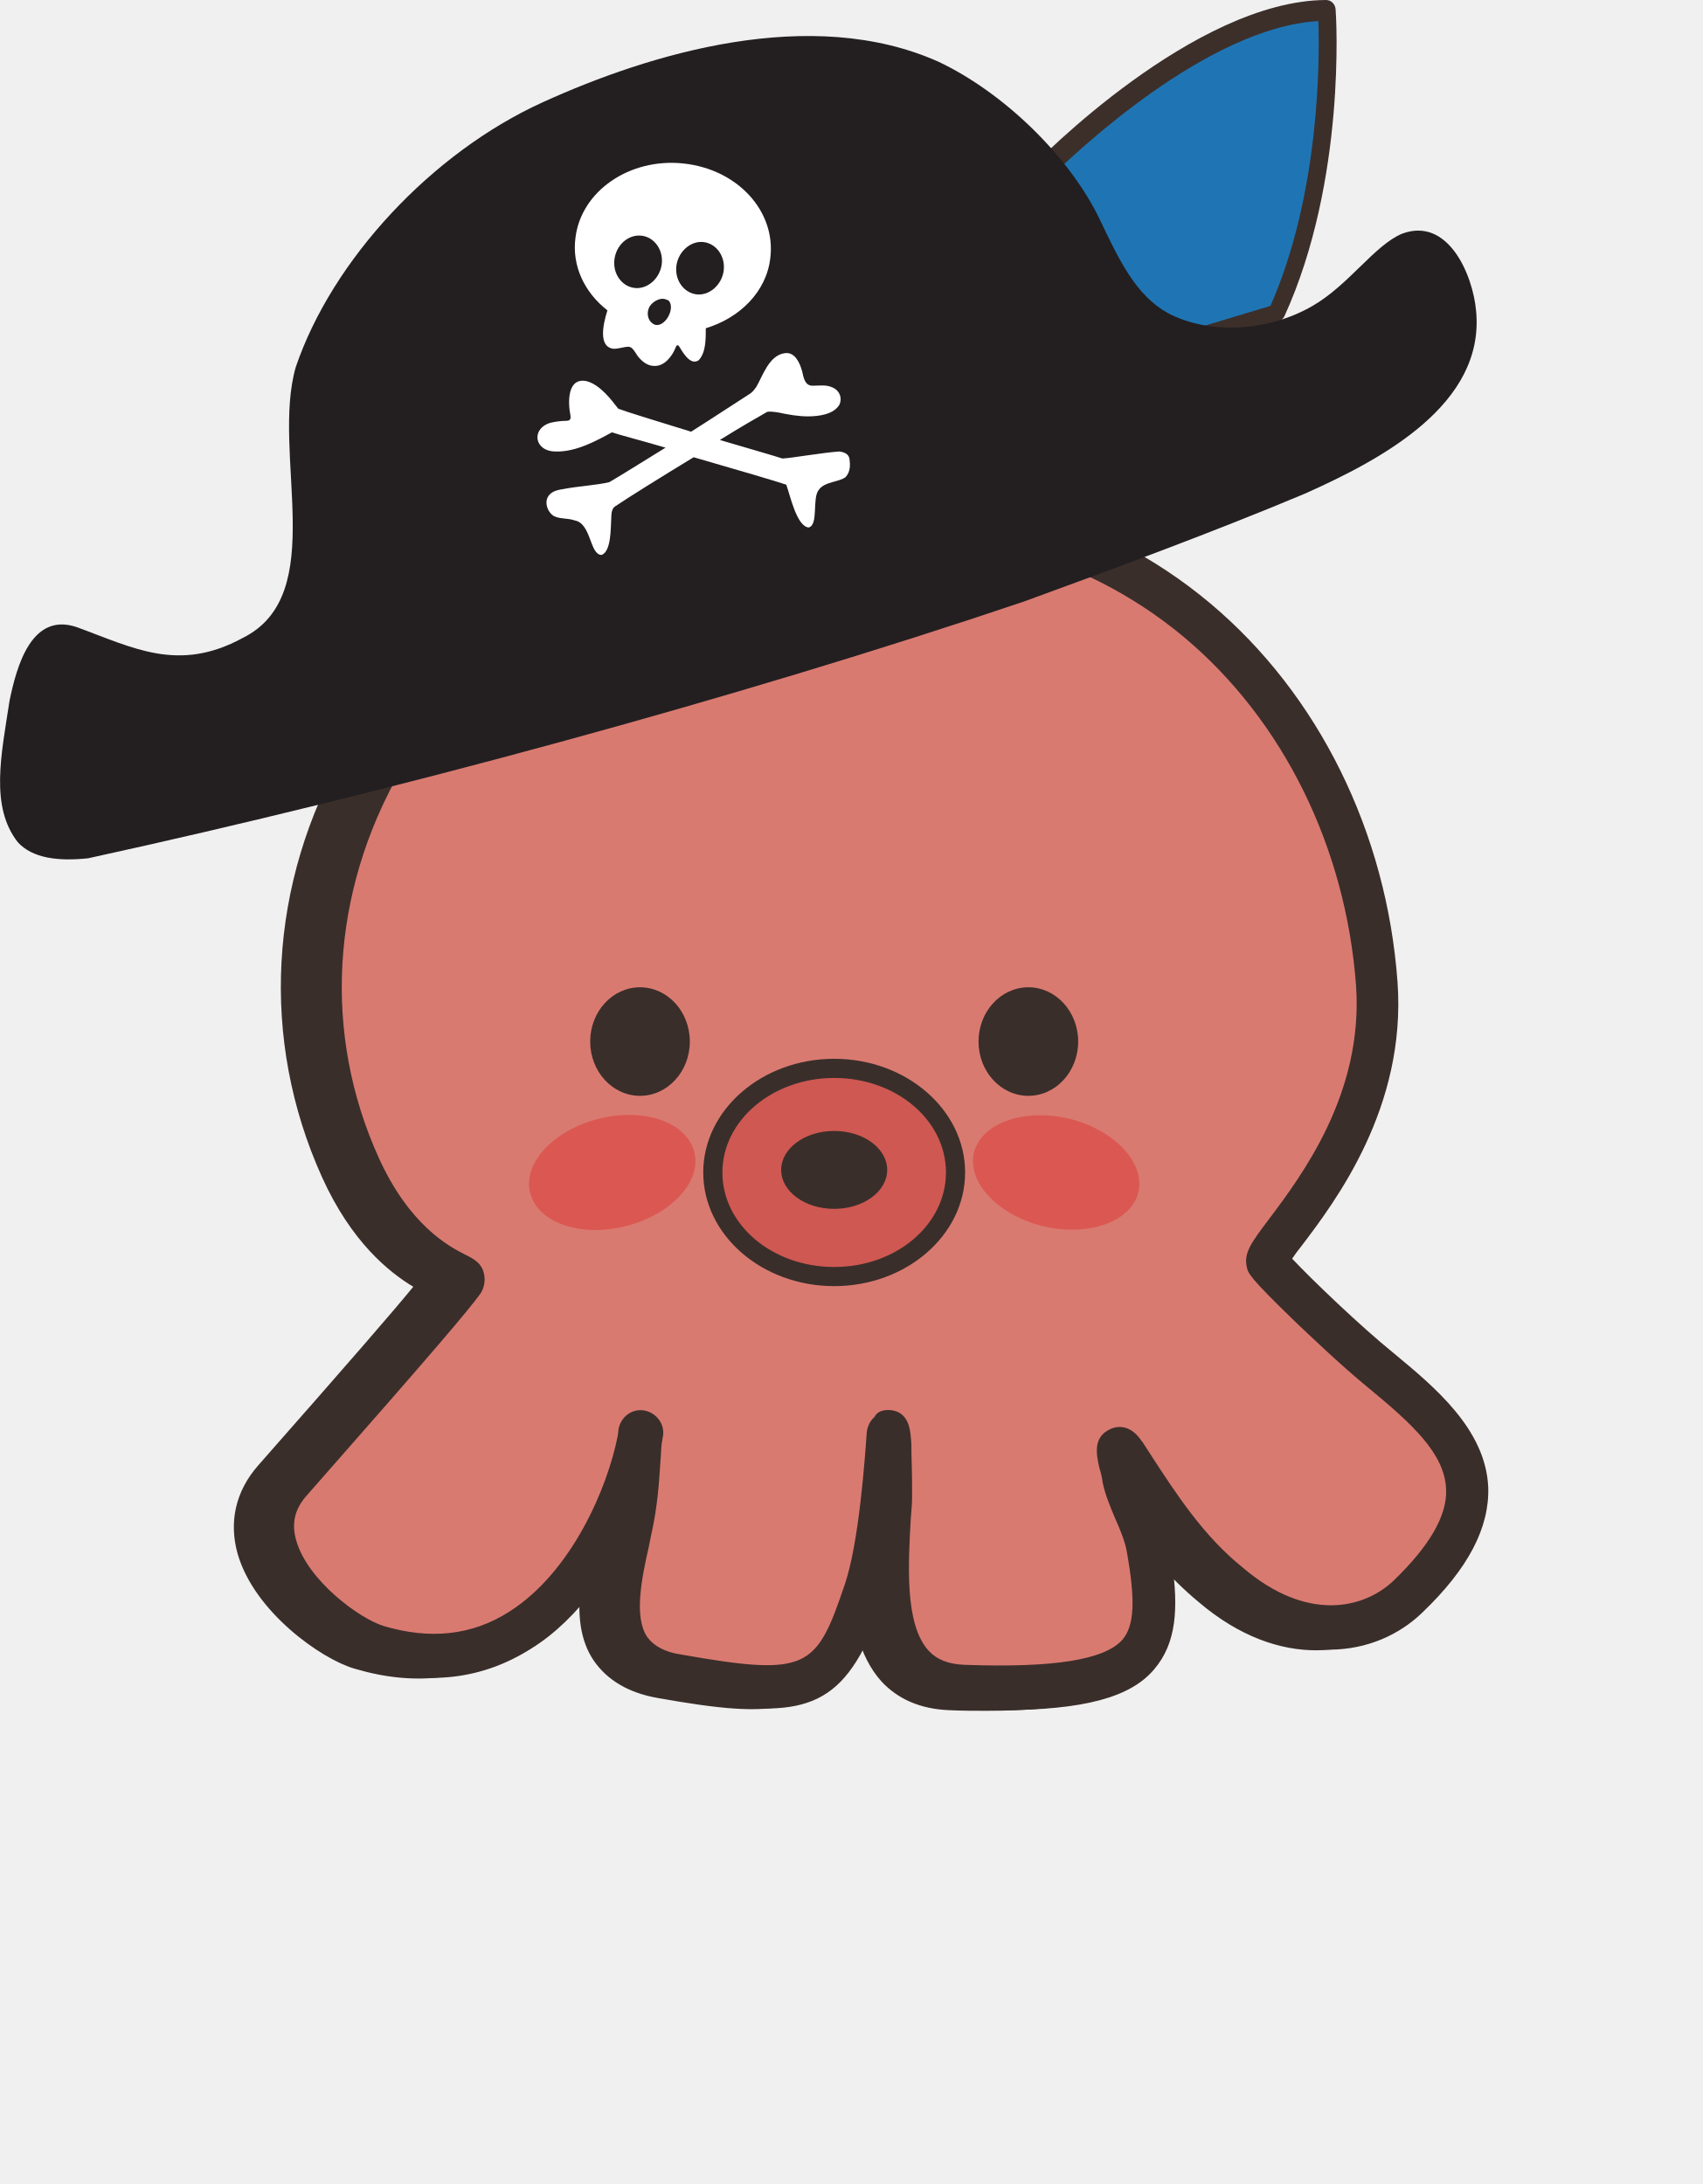
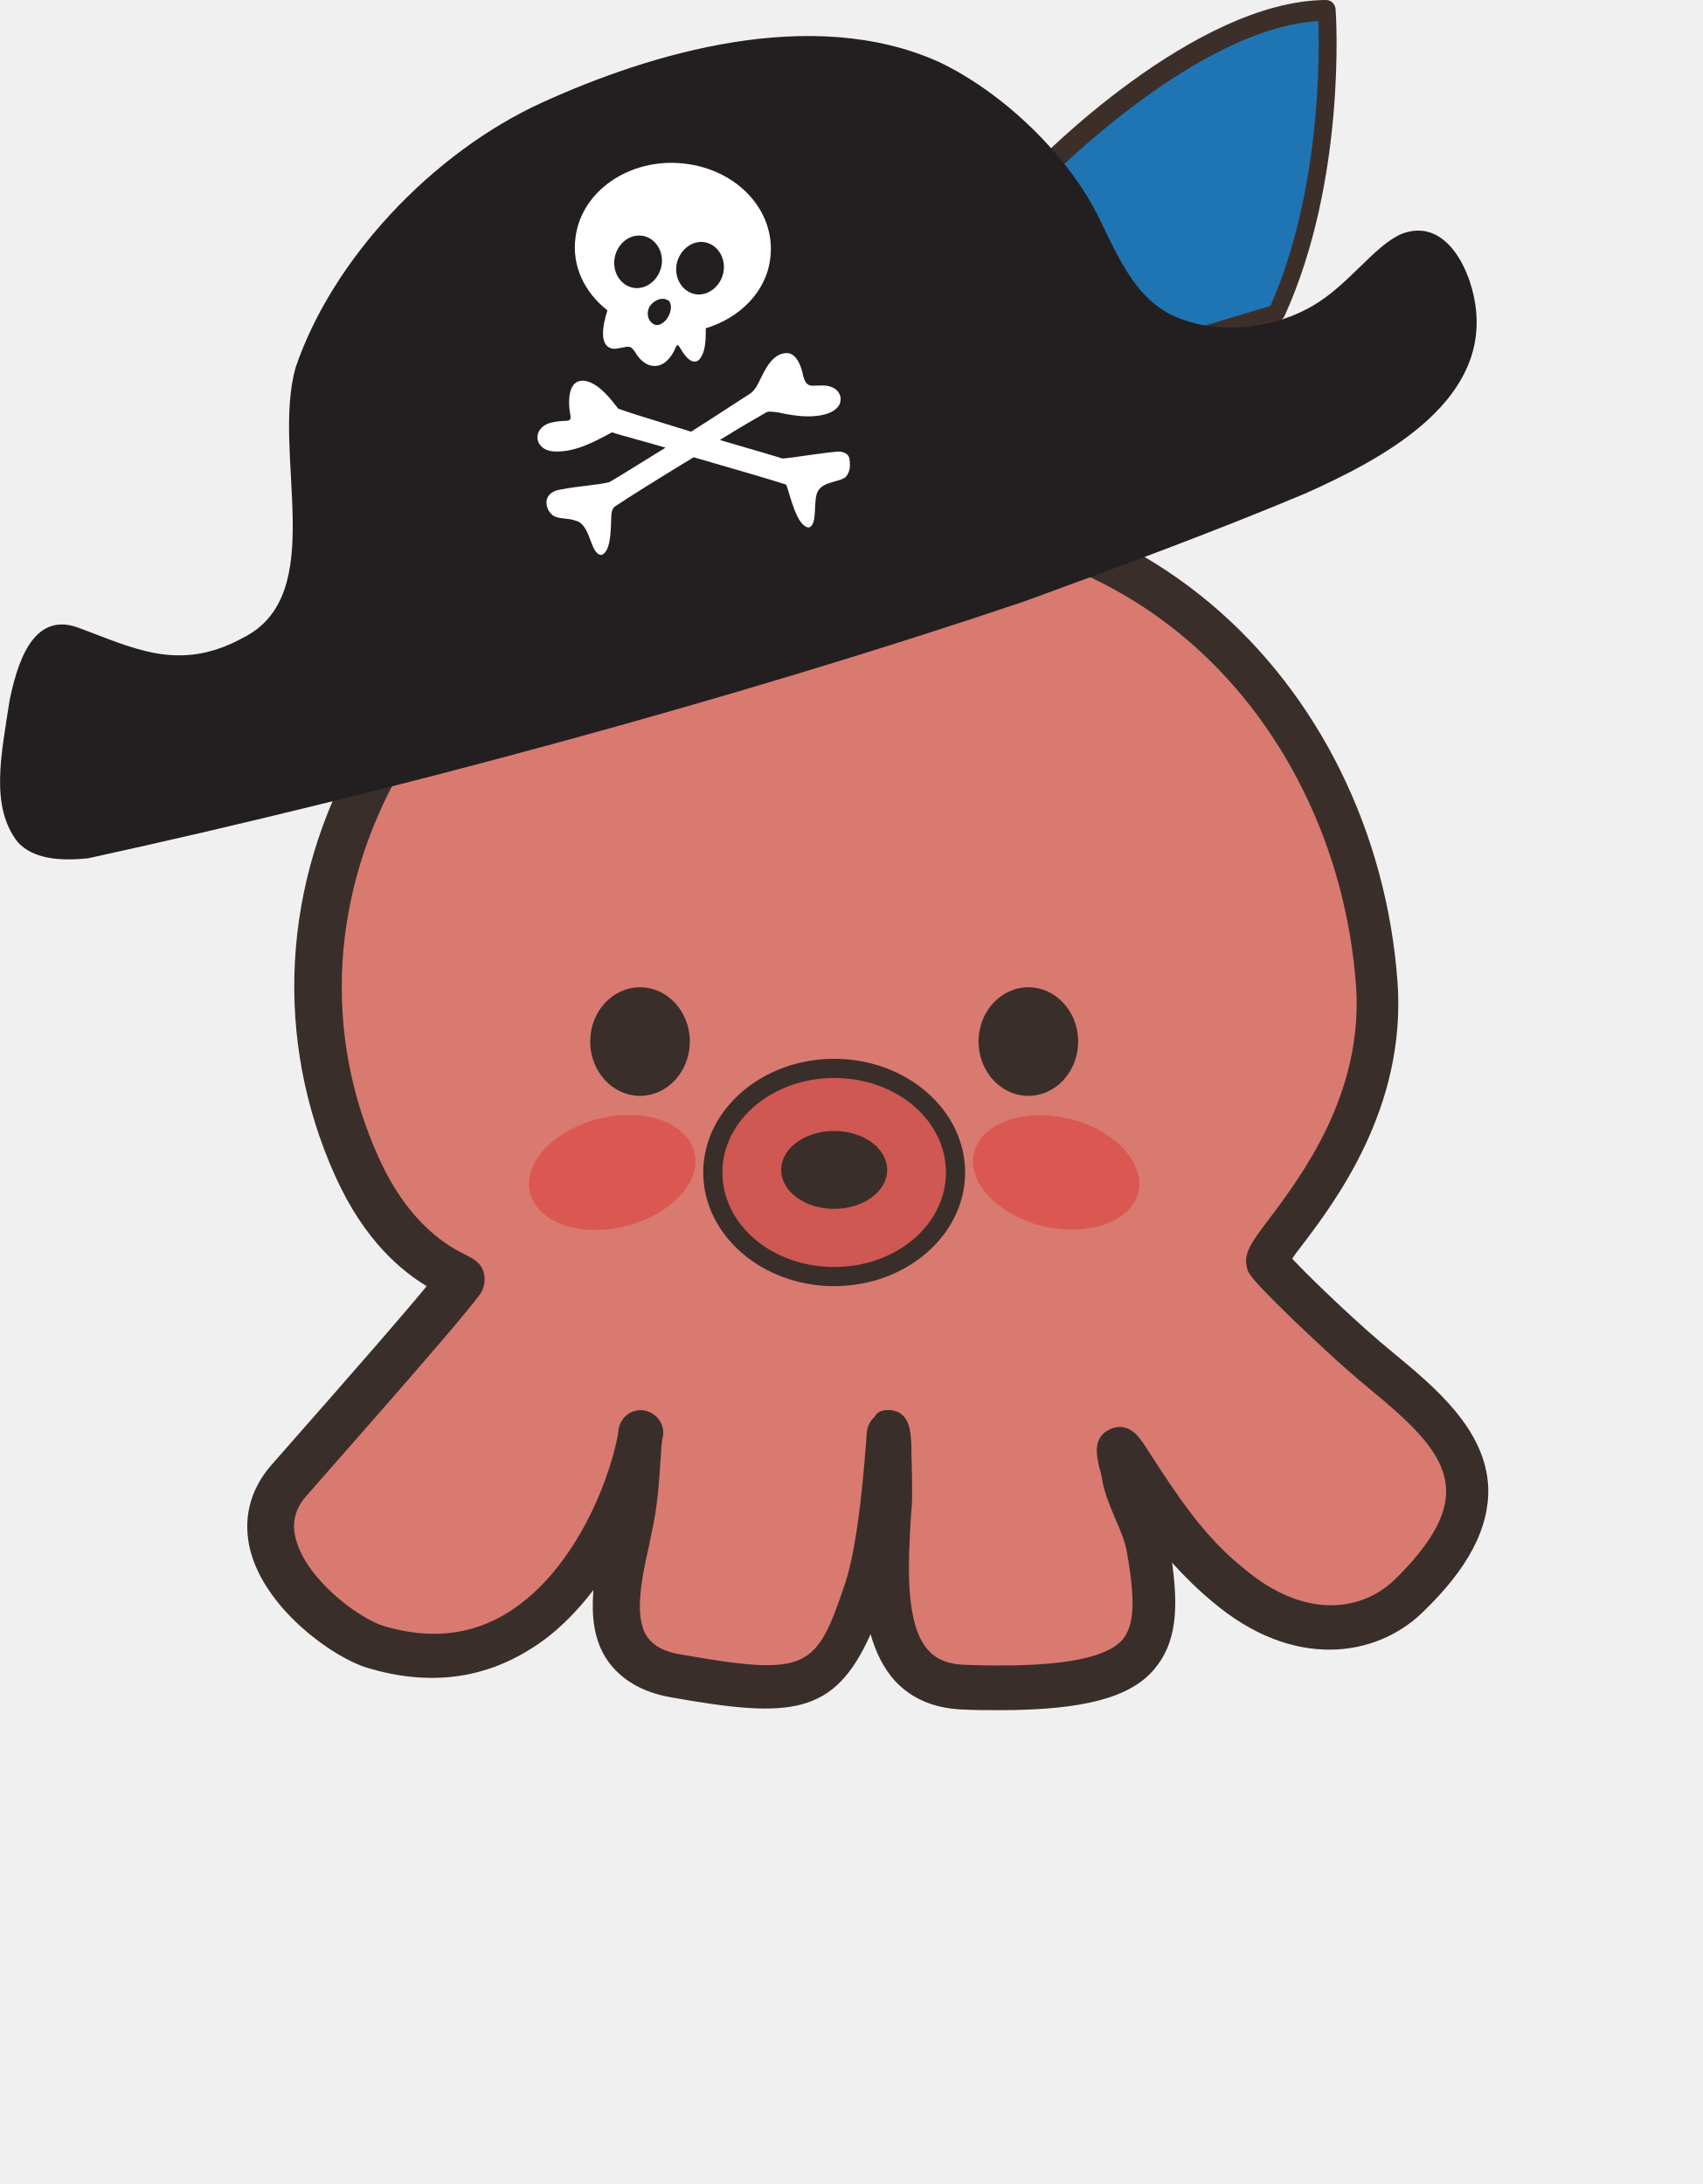
- <svg xmlns="http://www.w3.org/2000/svg" version="1.1" id="octo-dj" x="0px" y="0px" viewBox="0 0 266.5 342" style="enable-background:new 0 0 266.5 342;" xml:space="preserve">
+ <svg xmlns="http://www.w3.org/2000/svg" version="1.1" id="octoDj" x="0px" y="0px" viewBox="0 0 266.5 342" style="enable-background:new 0 0 266.5 342;" xml:space="preserve">
  <style type="text/css">
	.st0{fill:#D97A71;}
	.st1{fill:#3A2E2A;}
	.st2{fill:#CF5852;}
	.st3{fill:#DB5852;}
	.st4{fill:#1F75B4;}
	.st5{fill:#3C2F2A;}
	.st6{fill:#231F20;}
	.st7{fill:#FFFFFF;}
</style>
-   <g id="octo-base">
-     <path class="st0" d="M53.8,182.8c-20.5-45.5,13-97.4,63.7-102.8c0.8-0.1,1.6-0.2,2.4-0.2c62.3-6.3,90.8,36.6,93.5,74.3   c1.8,24.5-17.7,41.1-17.1,43.5c0.2,0.7,11.1,11.5,17.8,17c11.2,9.2,21.7,18.7,4.3,35.5c-5.9,5.6-16.9,7.8-28.2-1.8   c-7.1-5.7-11.6-13.2-16.5-20.6c-1.3-1.9-0.1,1.3,0.3,3.8c0.7,3.5,3,7.1,3.7,11c3,16.7,0.5,23-29,22c-14.6-0.5-12-18.9-11.5-30   c0.2-3.3-0.3-10-0.3-9.9c-0.4,6-1.4,18-3.6,24.6c-5.3,15.7-8.7,17.2-29.5,13.5c-12.8-2.3-9.4-14-7.6-22.7   c1.6-7.4,1.2-13.1,1.8-15.5c-2,12.6-14.5,41.6-41.3,33.6c-6.8-2-23.1-15.3-13.4-26.2c19.8-22.4,24.9-28.5,26.9-31.2   C70.7,199.7,60.7,198,53.8,182.8L53.8,182.8z" />
-     <path class="st1" d="M154.4,267.9c-1.8,0-3.8,0-5.9-0.1c-4.4-0.2-7.9-1.7-10.5-4.5c-1.8-2-3-4.5-3.8-7.3   c-5.7,12.8-12.6,13.2-31.2,9.9c-4.6-0.8-7.9-2.8-10-5.8c-2.2-3.2-2.5-7.1-2.2-11c-2.7,3.5-5.9,6.8-9.8,9.2   c-7.6,4.8-16.1,5.8-25.5,3c-5.2-1.5-15.7-8.9-18.3-18c-1.4-5-0.3-9.8,3.2-13.8c14.7-16.7,21.2-24.2,24.3-28   c-3.8-2.3-9.7-7-14.3-17.2c-9.7-21.5-8.4-46,3.7-67c13-22.7,36.5-37.9,62.8-40.7c0.8-0.1,1.6-0.2,2.5-0.2c27-2.8,50.5,3.5,68,18.2   c16.9,14.2,27.6,35.8,29.3,59.3c1.4,19.6-9.7,34.3-15.1,41.4c-0.5,0.6-1,1.3-1.4,1.9c3,3.2,10.6,10.5,15.9,14.8   c6.4,5.3,14.4,11.9,14.8,21c0.2,6.3-3.1,12.7-10.3,19.6c-7.2,7-20.2,9.1-32.9-1.7c-2.3-1.9-4.4-4-6.3-6.1c1,7.2,0.7,12.6-2.8,16.7   C174.9,266,167.7,267.9,154.4,267.9L154.4,267.9z M136.9,220.9c0.1,0,0.2,0,0.3,0c3,0.2,3.2,3.2,3.3,4.3c0.1,0.7,0.1,1.6,0.1,2.7   c0.1,2.8,0.1,5,0.1,6.6c0,1-0.1,2.1-0.2,3.3c-0.4,7.1-1,16.7,2.8,20.8c1.3,1.4,3.1,2.1,5.6,2.2c14.1,0.5,21.9-0.8,24.7-3.9   c1.9-2.2,2.1-6.1,0.7-13.9c-0.3-1.6-1-3.3-1.8-5.1c-0.8-1.9-1.6-3.8-2-5.8c0,0,0-0.1,0-0.1c-0.1-0.7-0.3-1.5-0.5-2.1   c-0.4-1.9-1.1-4.7,1.7-6c0.8-0.4,3-1,4.9,1.8c0,0,0,0.1,0.1,0.1l1.1,1.7c4.4,6.8,8.6,13.2,14.7,18.1c10.1,8.6,19,6.4,23.6,2   c5.6-5.4,8.4-10.2,8.2-14.3c-0.2-5.6-5.4-10.3-12.2-15.9c-4.4-3.6-9.6-8.6-11.6-10.5c-7-6.8-7.2-7.4-7.4-8.4   c-0.5-2.2,0.7-3.8,3.4-7.4c5.2-6.9,14.9-19.8,13.7-36.7c-1.6-21.6-11.4-41.5-26.9-54.5c-16-13.4-37.7-19.1-62.8-16.6   c-0.9,0.1-1.6,0.1-2.4,0.2C93.8,86,72.3,100,60.4,120.7c-10.9,19.1-12.2,41.2-3.4,60.6l0,0c4.8,10.6,11,13.9,13.6,15.2   c1.2,0.6,2.6,1.3,2.9,3.1c0.2,1,0,2.1-0.6,3c-1.9,2.6-6.6,8.2-27.1,31.5c-2,2.2-2.5,4.5-1.7,7.2c1.8,6.2,9.8,12.1,13.6,13.3   c7.3,2.2,13.9,1.5,19.7-2.2c9.8-6.2,15.4-19.4,17-27.5c0.1-0.5,0.1-1,0.2-1.4c0.5-1.8,2.2-3,4.1-2.6c1.8,0.4,3.1,2.1,2.8,4   c-0.1,0.3-0.1,0.7-0.2,1.1c-0.1,0.7-0.1,1.8-0.2,2.8c-0.2,3-0.4,7-1.5,11.8l-0.3,1.5c-1.1,4.9-2.4,11-0.3,14.2   c1,1.4,2.7,2.4,5.4,2.8c19.9,3.5,21.1,2.2,25.6-11.1c2.2-6.6,3.1-19.5,3.4-23.7c0.1-0.9,0.5-1.8,1.2-2.4   C135.3,221.2,136.1,220.9,136.9,220.9L136.9,220.9z" />
+   <g id="octoBase">
+     <path class="st0" d="M55.9,182.6c-20.5-45.5,12.9-97.4,63.7-102.8c0.8-0.1,1.6-0.2,2.4-0.2c62.3-6.3,90.8,36.6,93.5,74.3   c1.8,24.5-17.7,41.1-17.1,43.5c0.2,0.7,11.1,11.5,17.8,17c11.2,9.2,21.7,18.7,4.3,35.5c-5.9,5.6-16.9,7.8-28.2-1.8   c-7.1-5.7-11.6-13.2-16.5-20.6c-1.3-1.9-0.1,1.3,0.3,3.8c0.7,3.5,3,7.1,3.7,11c3,16.7,0.5,23-29,22c-14.6-0.5-12-18.9-11.5-30   c0.2-3.3-0.3-10-0.3-9.9c-0.4,6-1.4,18-3.6,24.6c-5.3,15.7-8.7,17.2-29.5,13.5c-12.8-2.3-9.4-14-7.6-22.7   c1.6-7.4,1.2-13.1,1.8-15.5c-2,12.6-14.5,41.6-41.3,33.6c-6.8-2-23.1-15.3-13.4-26.2c19.8-22.4,24.9-28.5,26.9-31.2   C72.7,199.5,62.7,197.8,55.9,182.6L55.9,182.6z" />
+     <path class="st1" d="M156.5,267.8c-1.8,0-3.8,0-5.9-0.1c-4.4-0.2-7.9-1.7-10.5-4.5c-1.8-2-3-4.5-3.8-7.3   c-5.7,12.8-12.6,13.2-31.2,9.9c-4.6-0.8-7.9-2.8-10-5.8c-2.2-3.2-2.5-7.1-2.2-11c-2.7,3.5-5.9,6.8-9.8,9.2   c-7.6,4.8-16.1,5.8-25.5,3c-5.2-1.5-15.7-8.9-18.3-18c-1.4-5-0.3-9.8,3.2-13.8c14.7-16.7,21.2-24.2,24.3-28   c-3.8-2.3-9.7-7-14.3-17.2c-9.7-21.5-8.4-46,3.7-67c13-22.7,36.5-37.9,62.8-40.7c0.8-0.1,1.6-0.2,2.5-0.2c27-2.8,50.5,3.5,68,18.2   c16.9,14.2,27.6,35.8,29.3,59.3c1.4,19.6-9.7,34.3-15.1,41.4c-0.5,0.6-1,1.3-1.4,1.9c3,3.2,10.6,10.5,15.9,14.8   c6.4,5.3,14.4,11.9,14.8,21c0.2,6.3-3.1,12.7-10.3,19.6c-7.2,7-20.2,9.1-32.9-1.7c-2.3-1.9-4.4-4-6.3-6.1c1,7.2,0.7,12.6-2.8,16.7   C177,265.8,169.7,267.8,156.5,267.8L156.5,267.8z M139,220.8c0.1,0,0.2,0,0.3,0c3,0.2,3.2,3.2,3.3,4.3c0.1,0.7,0.1,1.6,0.1,2.7   c0.1,2.8,0.1,5,0.1,6.6c0,1-0.1,2.1-0.2,3.3c-0.4,7.1-1,16.7,2.8,20.8c1.3,1.4,3.1,2.1,5.6,2.2c14.1,0.5,21.9-0.8,24.7-3.9   c1.9-2.2,2.1-6.1,0.7-13.9c-0.3-1.6-1-3.3-1.8-5.1c-0.8-1.9-1.6-3.8-2-5.8v-0.1c-0.1-0.7-0.3-1.5-0.5-2.1c-0.4-1.9-1.1-4.7,1.7-6   c0.8-0.4,3-1,4.9,1.8c0,0,0,0.1,0.1,0.1l1.1,1.7c4.4,6.8,8.6,13.2,14.7,18.1c10.1,8.6,19,6.4,23.6,2c5.6-5.4,8.4-10.2,8.2-14.3   c-0.2-5.6-5.4-10.3-12.2-15.9c-4.4-3.6-9.6-8.6-11.6-10.5c-7-6.8-7.2-7.4-7.4-8.4c-0.5-2.2,0.7-3.8,3.4-7.4   c5.2-6.9,14.9-19.8,13.7-36.7c-1.6-21.6-11.4-41.5-26.9-54.5c-16-13.4-37.7-19.1-62.8-16.6c-0.9,0.1-1.6,0.1-2.4,0.2   C96.1,86,74.6,99.9,62.7,120.7c-10.9,19.1-12.2,41.2-3.4,60.6l0,0c4.8,10.6,11,13.9,13.6,15.2c1.2,0.6,2.6,1.3,2.9,3.1   c0.2,1,0,2.1-0.6,3c-1.9,2.6-6.6,8.2-27.1,31.5c-2,2.2-2.5,4.5-1.7,7.2c1.8,6.2,9.8,12.1,13.6,13.3c7.3,2.2,13.9,1.5,19.7-2.2   c9.8-6.2,15.4-19.4,17-27.5c0.1-0.5,0.1-1,0.2-1.4c0.5-1.8,2.2-3,4.1-2.6c1.8,0.4,3.1,2.1,2.8,4c-0.1,0.3-0.1,0.7-0.2,1.1   c-0.1,0.7-0.1,1.8-0.2,2.8c-0.2,3-0.4,7-1.5,11.8l-0.3,1.5c-1.1,4.9-2.4,11-0.3,14.2c1,1.4,2.7,2.4,5.4,2.8   c19.9,3.5,21.1,2.2,25.6-11.1c2.2-6.6,3.1-19.5,3.4-23.7c0.1-0.9,0.5-1.8,1.2-2.4C137.3,221.1,138.1,220.8,139,220.8L139,220.8z" />
  </g>
-   <g id="octo-base_00000139293483197464523720000007386626689971755394_">
-     <path class="st0" d="M55.9,182.6c-20.5-45.5,12.9-97.4,63.7-102.8c0.8-0.1,1.6-0.2,2.4-0.2c62.3-6.3,90.8,36.6,93.5,74.3   c1.8,24.5-17.7,41.1-17.1,43.5c0.2,0.7,11.1,11.5,17.8,17c11.2,9.2,21.7,18.7,4.3,35.5c-5.9,5.6-16.9,7.8-28.2-1.8   c-7.1-5.7-11.6-13.2-16.5-20.6c-1.3-1.9-0.1,1.3,0.3,3.8c0.7,3.5,3,7.1,3.7,11c3,16.7,0.5,23-29,22c-14.6-0.5-12-18.9-11.5-30   c0.2-3.3-0.3-10-0.3-9.9c-0.4,6-1.4,18-3.6,24.6c-5.3,15.7-8.7,17.2-29.5,13.5c-12.8-2.3-9.4-14-7.6-22.7   c1.6-7.4,1.2-13.1,1.8-15.5c-2,12.6-14.5,41.6-41.3,33.6c-6.8-2-23.1-15.3-13.4-26.2c19.8-22.4,24.9-28.5,26.9-31.2   C72.7,199.5,62.7,197.8,55.9,182.6L55.9,182.6z" />
-     <path class="st1" d="M156.5,267.8c-1.8,0-3.8,0-5.9-0.1c-4.4-0.2-7.9-1.7-10.5-4.5c-1.8-2-3-4.5-3.8-7.3   c-5.7,12.8-12.6,13.2-31.2,9.9c-4.6-0.8-7.9-2.8-10-5.8c-2.2-3.2-2.5-7.1-2.2-11c-2.7,3.5-5.9,6.8-9.8,9.2   c-7.6,4.8-16.1,5.8-25.5,3c-5.2-1.5-15.7-8.9-18.3-18c-1.4-5-0.3-9.8,3.2-13.8c14.7-16.7,21.2-24.2,24.3-28   c-3.8-2.3-9.7-7-14.3-17.2c-9.7-21.5-8.4-46,3.7-67c13-22.7,36.5-37.9,62.8-40.7c0.8-0.1,1.6-0.2,2.5-0.2c27-2.8,50.5,3.5,68,18.2   c16.9,14.2,27.6,35.8,29.3,59.3c1.4,19.6-9.7,34.3-15.1,41.4c-0.5,0.6-1,1.3-1.4,1.9c3,3.2,10.6,10.5,15.9,14.8   c6.4,5.3,14.4,11.9,14.8,21c0.2,6.3-3.1,12.7-10.3,19.6c-7.2,7-20.2,9.1-32.9-1.7c-2.3-1.9-4.4-4-6.3-6.1c1,7.2,0.7,12.6-2.8,16.7   C177,265.8,169.7,267.8,156.5,267.8L156.5,267.8z M139,220.8c0.1,0,0.2,0,0.3,0c3,0.2,3.2,3.2,3.3,4.3c0.1,0.7,0.1,1.6,0.1,2.7   c0.1,2.8,0.1,5,0.1,6.6c0,1-0.1,2.1-0.2,3.3c-0.4,7.1-1,16.7,2.8,20.8c1.3,1.4,3.1,2.1,5.6,2.2c14.1,0.5,21.9-0.8,24.7-3.9   c1.9-2.2,2.1-6.1,0.7-13.9c-0.3-1.6-1-3.3-1.8-5.1c-0.8-1.9-1.6-3.8-2-5.8c0,0,0-0.1,0-0.1c-0.1-0.7-0.3-1.5-0.5-2.1   c-0.4-1.9-1.1-4.7,1.7-6c0.8-0.4,3-1,4.9,1.8c0,0,0,0.1,0.1,0.1l1.1,1.7c4.4,6.8,8.6,13.2,14.7,18.1c10.1,8.6,19,6.4,23.6,2   c5.6-5.4,8.4-10.2,8.2-14.3c-0.2-5.6-5.4-10.3-12.2-15.9c-4.4-3.6-9.6-8.6-11.6-10.5c-7-6.8-7.2-7.4-7.4-8.4   c-0.5-2.2,0.7-3.8,3.4-7.4c5.2-6.9,14.9-19.8,13.7-36.7c-1.6-21.6-11.4-41.5-26.9-54.5c-16-13.4-37.7-19.1-62.8-16.6   c-0.9,0.1-1.6,0.1-2.4,0.2c-24.1,2.6-45.6,16.5-57.5,37.3c-10.9,19.1-12.2,41.2-3.4,60.6l0,0c4.8,10.6,11,13.9,13.6,15.2   c1.2,0.6,2.6,1.3,2.9,3.1c0.2,1,0,2.1-0.6,3c-1.9,2.6-6.6,8.2-27.1,31.5c-2,2.2-2.5,4.5-1.7,7.2c1.8,6.2,9.8,12.1,13.6,13.3   c7.3,2.2,13.9,1.5,19.7-2.2c9.8-6.2,15.4-19.4,17-27.5c0.1-0.5,0.1-1,0.2-1.4c0.5-1.8,2.2-3,4.1-2.6c1.8,0.4,3.1,2.1,2.8,4   c-0.1,0.3-0.1,0.7-0.2,1.1c-0.1,0.7-0.1,1.8-0.2,2.8c-0.2,3-0.4,7-1.5,11.8l-0.3,1.5c-1.1,4.9-2.4,11-0.3,14.2   c1,1.4,2.7,2.4,5.4,2.8c19.9,3.5,21.1,2.2,25.6-11.1c2.2-6.6,3.1-19.5,3.4-23.7c0.1-0.9,0.5-1.8,1.2-2.4   C137.3,221.1,138.1,220.8,139,220.8L139,220.8z" />
-   </g>
-   <g id="octo-mouth">
+   <g id="octoMouth">
    <g>
      <ellipse class="st2" cx="130.6" cy="183.6" rx="19" ry="16.3" />
      <path class="st1" d="M130.6,201.4c-11.3,0-20.5-8-20.5-17.8s9.2-17.8,20.5-17.8s20.5,8,20.5,17.8S141.9,201.4,130.6,201.4z     M130.6,168.8c-9.6,0-17.5,6.6-17.5,14.8s7.8,14.8,17.5,14.8s17.5-6.6,17.5-14.8S140.3,168.8,130.6,168.8z" />
    </g>
    <ellipse class="st1" cx="130.6" cy="183.2" rx="8.3" ry="6.1" />
  </g>
-   <path id="octo-eyes" class="st1" d="M100.2,154.6c4.3,0,7.8,3.8,7.8,8.5s-3.5,8.5-7.8,8.5s-7.8-3.8-7.8-8.5S95.9,154.6,100.2,154.6z   M161,154.6c4.3,0,7.8,3.8,7.8,8.5s-3.5,8.5-7.8,8.5s-7.8-3.8-7.8-8.5S156.7,154.6,161,154.6z" />
-   <path id="octo-cheeks" class="st3" d="M93.7,175.2c7.1-1.8,13.8,0.5,15,5.2c1.2,4.6-3.6,9.8-10.7,11.6c-7.1,1.8-13.8-0.5-15-5.2  C81.8,182.2,86.6,177,93.7,175.2z M152.5,180.4c1.2-4.6,7.9-6.9,15-5.2c7.1,1.8,11.9,7,10.7,11.6c-1.2,4.6-7.9,6.9-15,5.2  C156.1,190.2,151.3,185,152.5,180.4z" />
-   <g id="octo-hat-feather">
+   <path id="octoEyes" class="st1" d="M100.2,154.6c4.3,0,7.8,3.8,7.8,8.5s-3.5,8.5-7.8,8.5s-7.8-3.8-7.8-8.5S95.9,154.6,100.2,154.6z   M161,154.6c4.3,0,7.8,3.8,7.8,8.5s-3.5,8.5-7.8,8.5s-7.8-3.8-7.8-8.5S156.7,154.6,161,154.6z" />
+   <path id="octoCheeks" class="st3" d="M93.7,175.2c7.1-1.8,13.8,0.5,15,5.2c1.2,4.6-3.6,9.8-10.7,11.6s-13.8-0.5-15-5.2  C81.8,182.2,86.6,177,93.7,175.2z M152.5,180.4c1.2-4.6,7.9-6.9,15-5.2c7.1,1.8,11.9,7,10.7,11.6s-7.9,6.9-15,5.2  C156.1,190.2,151.3,185,152.5,180.4z" />
+   <g id="octoHatFeather">
    <path class="st4" d="M162.7,70.3c0,0-16.6-23.3-4.1-36.6l10.7,11.8l-6.5-18.1c0,0,24.8-25.6,45-25.7c0,0,1.8,26.2-7.9,47.4   L183.6,54l16.4,2.2c0,0-3.8,15.6-34.4,16L162.7,70.3L162.7,70.3z" />
    <path class="st5" d="M165.5,73.6c-0.3,0-0.6-0.1-0.8-0.2l-2.9-1.9c-0.2-0.1-0.3-0.2-0.4-0.4c-0.7-1-17.1-24.5-4-38.5   c0.3-0.3,0.7-0.5,1.1-0.5c0.4,0,0.8,0.2,1.1,0.5l5.6,6.2l-4-11c-0.2-0.5-0.1-1.1,0.3-1.6c1-1.1,25.5-26.1,46.1-26.2l0,0   c0.8,0,1.4,0.6,1.5,1.4c0.1,1.1,1.7,26.8-8,48.1c-0.2,0.4-0.5,0.7-0.9,0.8l-9.6,2.9l9.5,1.3c0.4,0.1,0.8,0.3,1,0.6s0.3,0.8,0.2,1.2   C201.3,57.2,197,73.3,165.5,73.6L165.5,73.6L165.5,73.6z M163.8,69.2l2.2,1.5c22.7-0.4,29.9-9.5,31.9-13.2l-14.4-1.9   c-0.7-0.1-1.2-0.7-1.3-1.4s0.4-1.4,1.1-1.6l15.6-4.7c7.8-17.7,7.7-38.9,7.5-44.6c-17.4,1-38,20.6-42,24.5l6.2,17.2   c0.2,0.7,0,1.4-0.6,1.8c-0.6,0.4-1.4,0.2-1.9-0.3L158.6,36C149.7,47.7,162.2,66.9,163.8,69.2L163.8,69.2z" />
  </g>
-   <g id="octo-hat">
+   <g id="octoHat">
    <path class="st6" d="M2.8,131.9c2.3,2.5,6.3,3,11,2.5C61,124.1,115,109.5,160.3,94.2c14.5-5.3,29.7-10.9,44-16.9   c12.1-5.4,28.2-14,26.8-28.6c-0.5-5.7-4.4-14.8-11.6-12.1c-4.3,1.8-8.3,8-14,11.3c-6.9,4-16.1,4.6-22.7,1.1   c-5-2.8-7.6-8.3-10.6-14.6c-4.8-10-15.1-19.9-25.2-24.7c-20-9-45.3-1.3-62,6.3c-17.4,7.9-33,24.7-38.7,41.5   c-3.9,13.6,5.4,35.6-8.3,42.4c-10.1,5.5-17.2,1.5-26-1.7c-7.1-2.4-9.4,6.2-10.5,11.5C0.2,118.2-1.6,126.3,2.8,131.9L2.8,131.9   L2.8,131.9z" />
    <path class="st7" d="M120.6,40.4c0.9-7.3-5.1-13.9-13.6-14.8c-8.4-0.9-16,4.3-16.9,11.6c-0.6,4.4,1.4,8.6,5,11.4   c-0.8,2.5-1.3,5.6,0.8,6c0.8,0.1,1.7-0.3,2.5-0.3c0.6,0,1,0.8,1.4,1.4c0.6,0.8,1.5,1.6,2.6,1.6c1.6,0.1,2.8-1.5,3.3-2.7   c0.2-0.5,0.3-0.7,0.6-0.4c0.4,0.6,1.7,3.2,3.1,2.2c1.1-1.2,1.1-3.2,1.1-5C115.8,49.8,120,45.7,120.6,40.4L120.6,40.4z M99.4,45.1   c-2-0.2-3.5-2.2-3.2-4.5s2.2-3.9,4.2-3.7s3.5,2.2,3.2,4.5C103.3,43.6,101.4,45.3,99.4,45.1z M102.4,50.8c-1.1-0.6-1.2-1.9-0.7-2.8   c0.5-0.8,1.8-1.6,2.8-1h0.1C105.9,48.1,104.1,51.5,102.4,50.8L102.4,50.8z M109.1,46.1c-2-0.2-3.5-2.2-3.2-4.5   c0.3-2.2,2.2-3.9,4.2-3.7s3.5,2.2,3.2,4.5C113,44.6,111.1,46.3,109.1,46.1L109.1,46.1z" />
    <path class="st7" d="M133,71.9c-0.1-0.8-0.8-1.1-1.6-1.2c-2.8,0.2-7.2,1-8.9,1.1l0,0l0,0c-0.9-0.3-5-1.5-9.8-2.9   c3.2-2,6-3.6,7.4-4.4c0.4-0.1,1.2,0,1.8,0.1c1.4,0.3,3,0.6,4.6,0.6c1.7,0,4-0.3,4.9-1.8c0.5-1,0.1-2.2-1-2.7   c-1-0.5-2.1-0.3-3.2-0.3c-1.2,0-1.4-1.3-1.6-2.2c-0.4-1.5-1.2-3.1-2.7-2.9c-2.5,0.3-3.5,3.6-4.5,5.3c-0.3,0.4-0.5,0.7-0.9,1   c-1.9,1.2-5.5,3.6-9.3,6C103,66,98.1,64.5,96.8,64c-1.1-1.4-2.8-3.7-4.9-4.3c-3.1-0.7-3,3.3-2.6,5.3c0.1,0.6,0,0.9-0.7,0.9   c-0.6,0-1.6,0.1-2.4,0.3c-3.1,0.9-2.6,4.5,0.8,4.5c3.2,0.1,6.4-1.7,8.8-3c0.8,0.3,4.3,1.2,8.4,2.4c-3.9,2.4-7.4,4.6-8.8,5.4l0,0   l0,0c-2.1,0.5-4.7,0.6-7.3,1.1c-0.7,0.1-1.6,0.3-2.1,0.9c-0.9,1-0.3,2.7,0.7,3.3c0.9,0.5,2.2,0.3,3.3,0.7c2.6,0.5,2.3,5.4,4.2,5.4   c1.5-0.6,1.4-4.1,1.5-5.8c0-0.7,0.1-1.5,0.6-1.8c1.9-1.3,7.2-4.6,12.3-7.7c6.6,1.9,13.4,3.9,14.5,4.3c0.6,1.6,1.6,6.5,3.5,6.7   c1.6-0.4,0.5-4.6,1.6-5.9c0.9-1.3,3.2-1.2,4.2-2C133.2,73.8,133.1,72.7,133,71.9z" />
  </g>
</svg>
